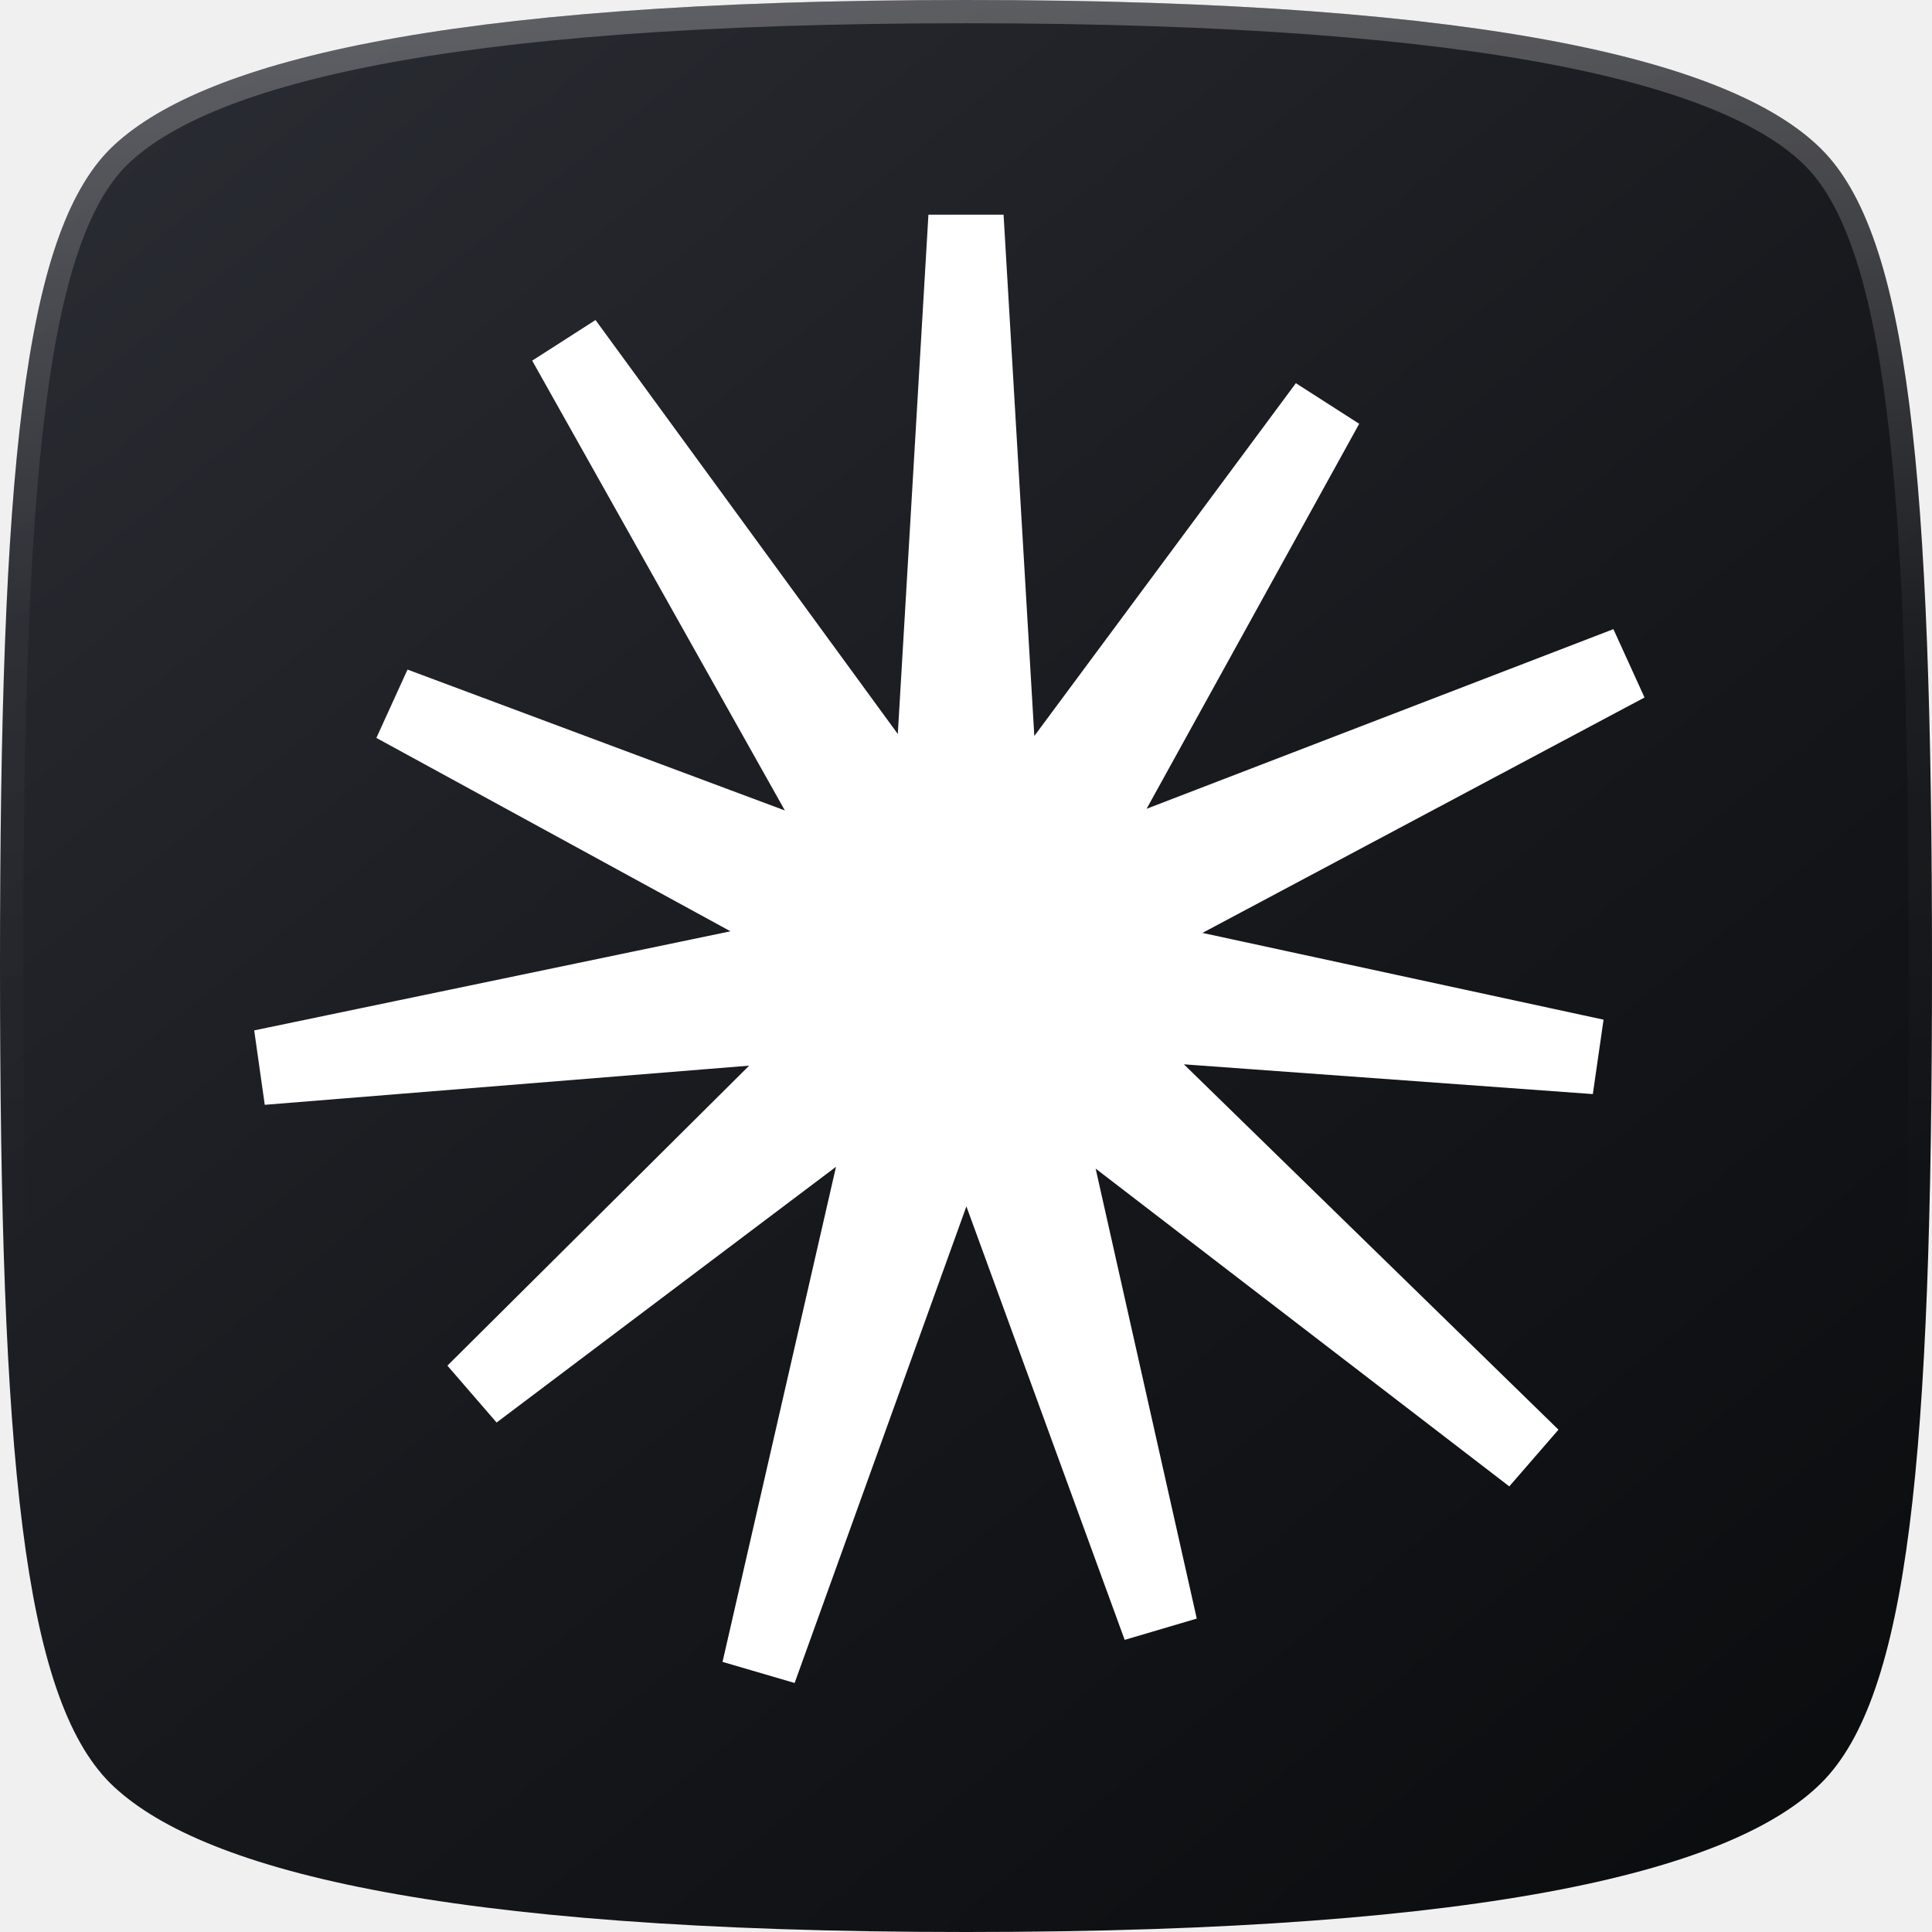
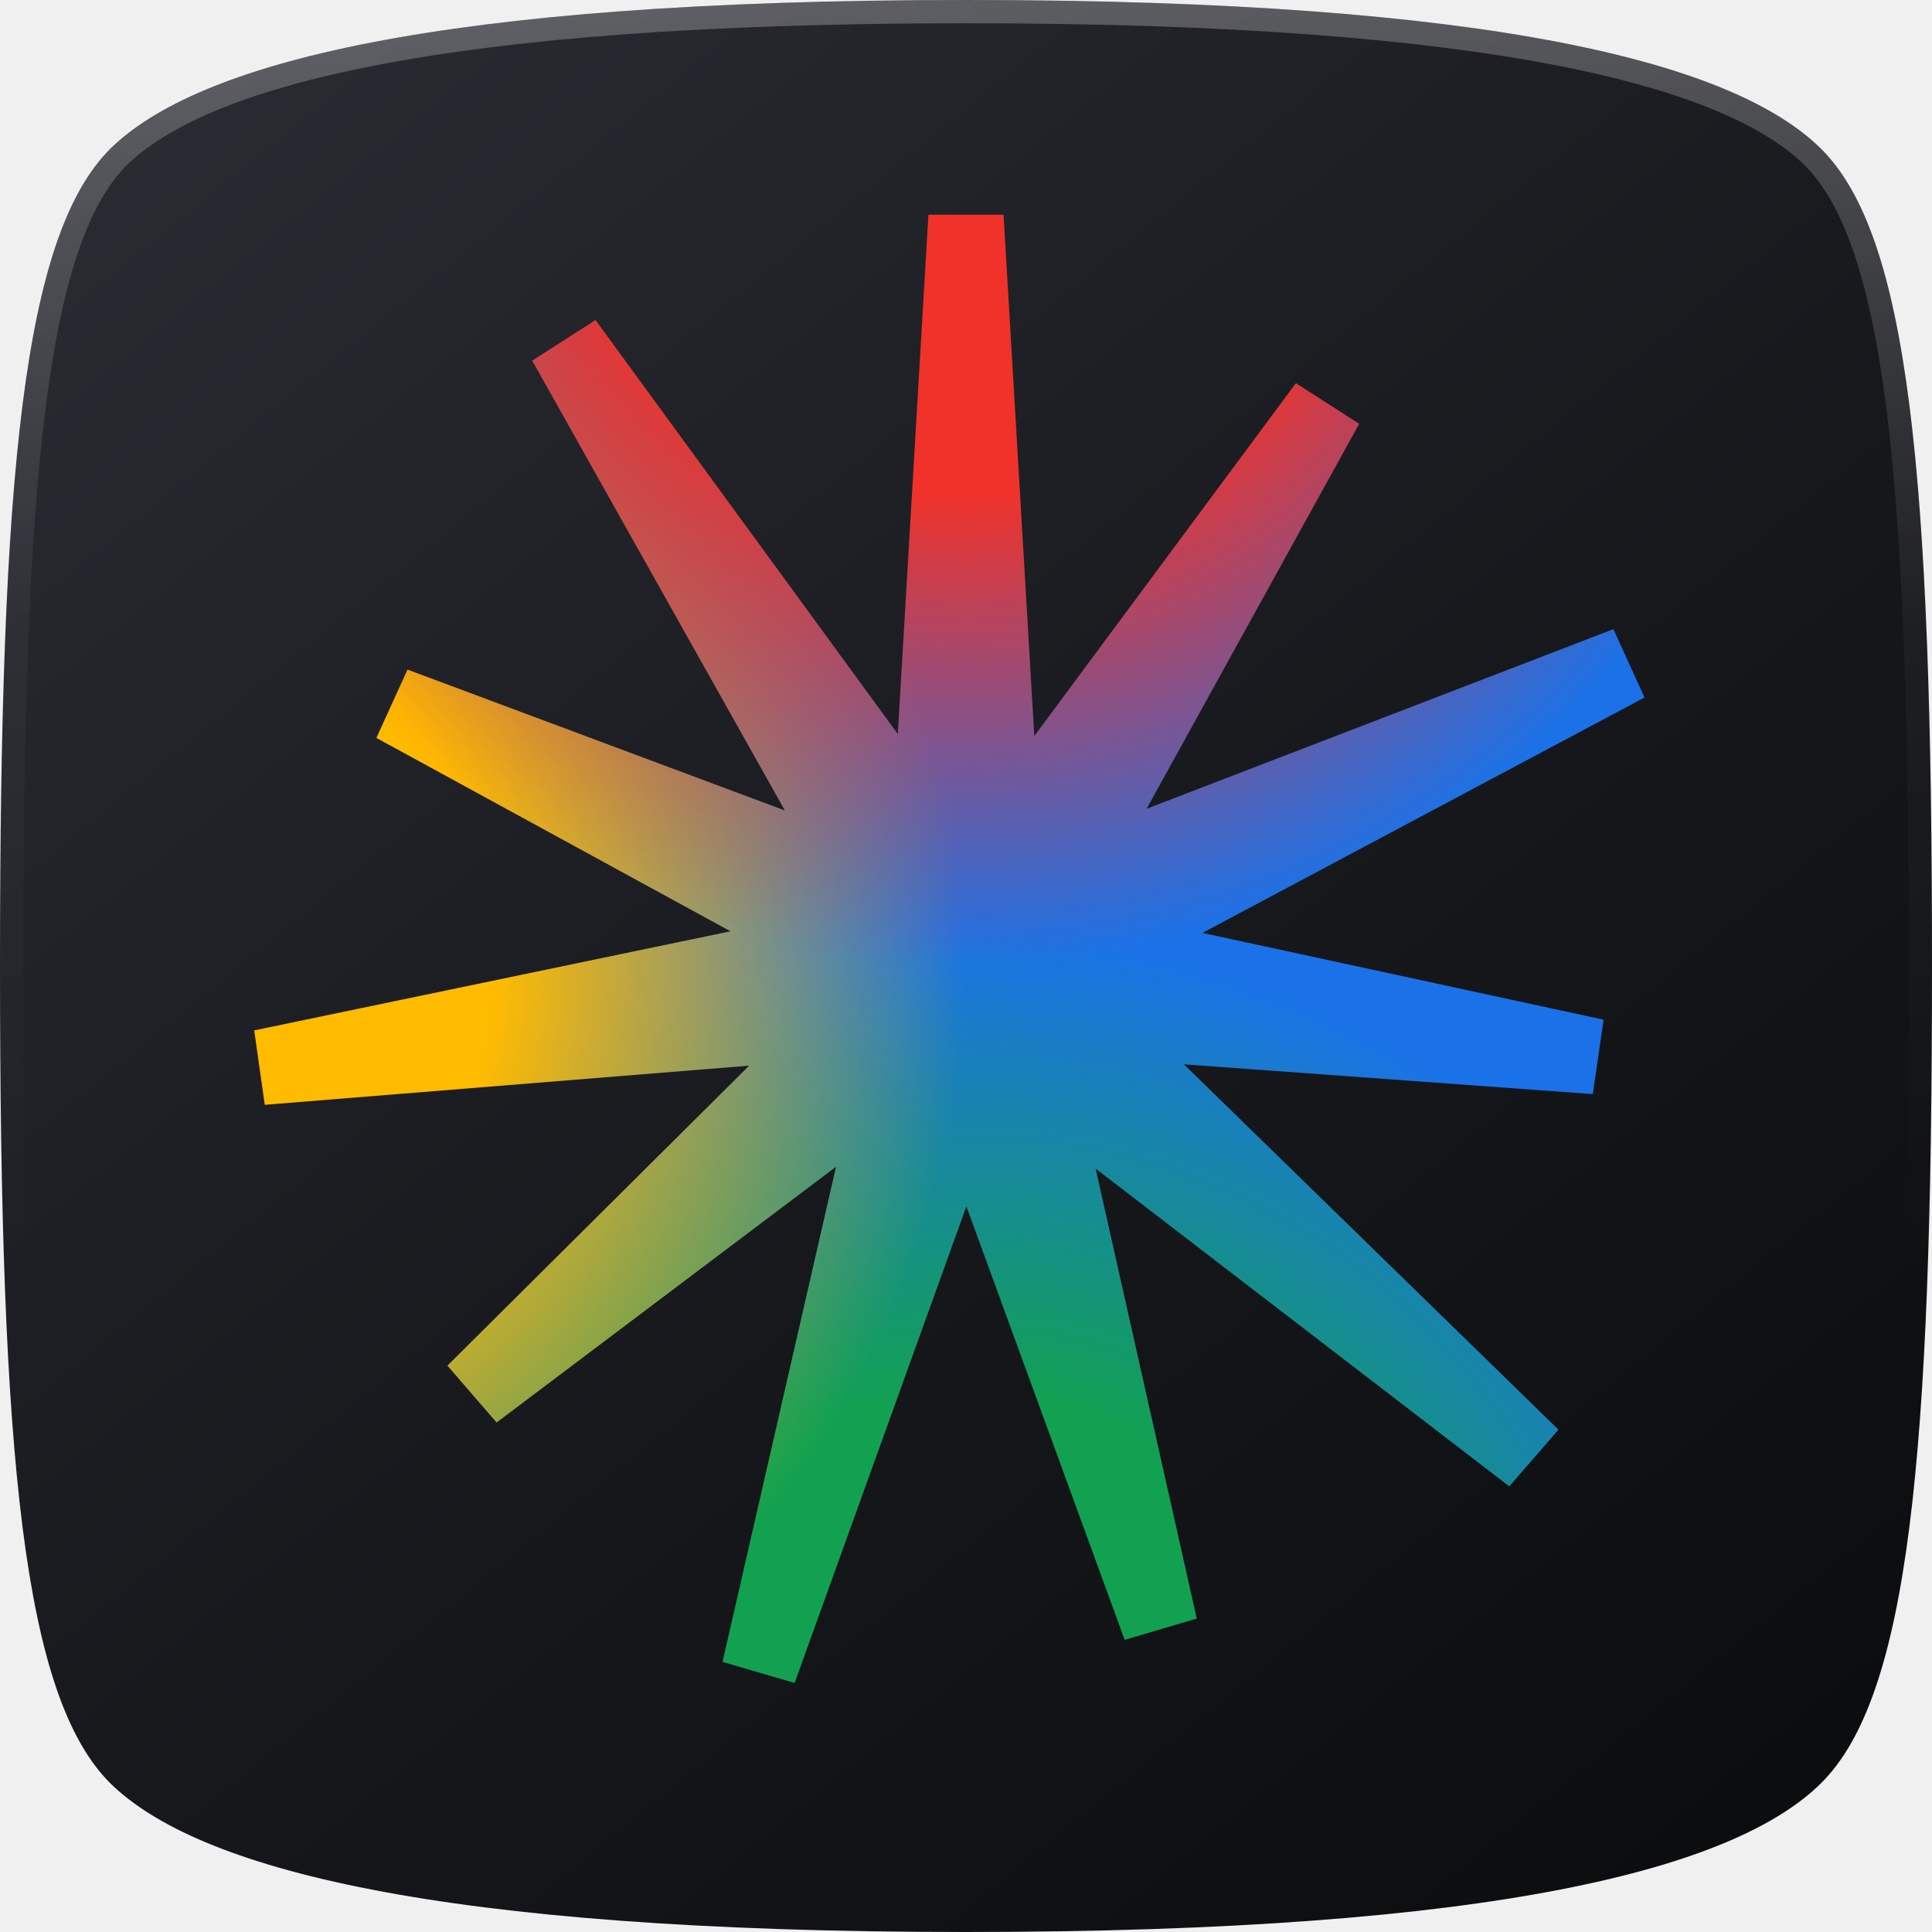
<svg xmlns="http://www.w3.org/2000/svg" viewBox="0 0 108 108" width="512" height="512">
  <defs>
    <clipPath id="sqc" clipPathUnits="objectBoundingBox">
      <path d="M.5,0 C.775,0 .898,.033 .943,.077 C.988,.122 1,.245 1,.5 C1,.755 .988,.878 .943,.923 C.898,.967 .775,1 .5,1 C.225,1 .102,.967 .057,.923 C.012,.878 0,.755 0,.5 C0,.245 .012,.122 .057,.077 C.102,.033 .225,0 .5,0 Z" />
    </clipPath>
    <path id="sqPath" d="M54,0 C83.7,0 97,3.56 101.8,8.32 C106.7,13.18 108,26.46 108,54 C108,81.54 106.7,94.82 101.8,99.68 C97,104.44 83.7,108 54,108 C24.3,108 11,104.44 6.16,99.68 C1.3,94.82 0,81.54 0,54 C0,26.46 1.3,13.18 6.16,8.32 C11,3.56 24.3,0 54,0 Z" />
    <linearGradient id="gTile1" gradientUnits="userSpaceOnUse" x1="10" y1="0" x2="98" y2="108">
      <stop offset="0" stop-color="#2A2C33" />
      <stop offset=".55" stop-color="#17181C" />
      <stop offset="1" stop-color="#0B0C0E" />
    </linearGradient>
    <linearGradient id="gEdge" gradientUnits="userSpaceOnUse" x1="54" y1="0" x2="54" y2="70">
      <stop offset="0" stop-color="#FFFFFF" stop-opacity=".26" />
      <stop offset=".5" stop-color="#FFFFFF" stop-opacity=".04" />
      <stop offset="1" stop-color="#FFFFFF" stop-opacity="0" />
    </linearGradient>
    <linearGradient id="gRed" gradientUnits="userSpaceOnUse" x1="24" y1="16" x2="88" y2="94">
      <stop offset="0" stop-color="#FF6178" />
      <stop offset=".5" stop-color="#E5334E" />
      <stop offset="1" stop-color="#A81232" />
    </linearGradient>
    <linearGradient id="gGlyph" gradientUnits="userSpaceOnUse" x1="54" y1="30" x2="54" y2="80">
      <stop offset="0" stop-color="#FFFFFF" />
      <stop offset="1" stop-color="#BFC4CC" />
    </linearGradient>
    <linearGradient id="gGlyphDim" gradientUnits="userSpaceOnUse" x1="54" y1="28" x2="54" y2="78">
      <stop offset="0" stop-color="#E2E6EB" />
      <stop offset="1" stop-color="#A9AFB9" />
    </linearGradient>
    <linearGradient id="gPpRed" x1="0" y1="0" x2="1" y2="1">
      <stop offset="0" stop-color="#FF6178" />
      <stop offset=".5" stop-color="#E5334E" />
      <stop offset="1" stop-color="#A81232" />
    </linearGradient>
    <linearGradient id="gPpWhite" x1="0" y1="0" x2="0" y2="1">
      <stop offset="0" stop-color="#FFFFFF" />
      <stop offset="1" stop-color="#BFC4CC" />
    </linearGradient>
    <radialGradient id="gemGreen" gradientUnits="userSpaceOnUse" cx="54" cy="100" r="48">
      <stop offset="0" stop-color="#12A150" stop-opacity="1" />
      <stop offset=".45" stop-color="#12A150" stop-opacity="1" />
      <stop offset="1" stop-color="#12A150" stop-opacity="0" />
    </radialGradient>
    <radialGradient id="gemYellow" gradientUnits="userSpaceOnUse" cx="6" cy="54" r="48">
      <stop offset="0" stop-color="#FFBB00" stop-opacity="1" />
      <stop offset=".45" stop-color="#FFBB00" stop-opacity="1" />
      <stop offset="1" stop-color="#FFBB00" stop-opacity="0" />
    </radialGradient>
    <radialGradient id="gemRed" gradientUnits="userSpaceOnUse" cx="54" cy="6" r="48">
      <stop offset="0" stop-color="#F0322A" stop-opacity="1" />
      <stop offset=".45" stop-color="#F0322A" stop-opacity="1" />
      <stop offset="1" stop-color="#F0322A" stop-opacity="0" />
    </radialGradient>
    <linearGradient id="orBase" gradientUnits="userSpaceOnUse" x1="8" y1="2" x2="100" y2="106">
      <stop offset="0" stop-color="#FFE93B" />
      <stop offset=".3" stop-color="#FFC400" />
      <stop offset=".64" stop-color="#FF8A00" />
      <stop offset="1" stop-color="#F0490A" />
    </linearGradient>
    <radialGradient id="orBloom" gradientUnits="userSpaceOnUse" cx="33" cy="28" r="56">
      <stop offset="0" stop-color="#FFF6B0" stop-opacity=".8" />
      <stop offset=".45" stop-color="#FFD84A" stop-opacity=".3" />
      <stop offset="1" stop-color="#FFD84A" stop-opacity="0" />
    </radialGradient>
    <linearGradient id="gS1" gradientUnits="userSpaceOnUse" x1="54" y1="18" x2="54" y2="92">
      <stop offset="0" stop-color="#FFFFFF" />
      <stop offset="1" stop-color="#D6DAE1" />
    </linearGradient>
    <linearGradient id="gS2" gradientUnits="userSpaceOnUse" x1="54" y1="18" x2="54" y2="92">
      <stop offset="0" stop-color="#C7CDD6" />
      <stop offset="1" stop-color="#9BA2AD" />
    </linearGradient>
    <linearGradient id="gS3" gradientUnits="userSpaceOnUse" x1="54" y1="18" x2="54" y2="92">
      <stop offset="0" stop-color="#848B96" />
      <stop offset="1" stop-color="#5E656F" />
    </linearGradient>
    <clipPath id="sqSelf" clipPathUnits="userSpaceOnUse">
      <use href="#sqPath" />
    </clipPath>
    <clipPath id="holder" clipPathUnits="userSpaceOnUse">
      <rect x="18" y="28" width="72" height="56" rx="9" />
    </clipPath>
    <linearGradient id="gHold" x1="0" y1="0" x2="1" y2="1">
      <stop offset="0" stop-color="#A81433" />
      <stop offset="1" stop-color="#67091E" />
    </linearGradient>
    <linearGradient id="gFlap" x1="0" y1="0" x2="0" y2="1">
      <stop offset="0" stop-color="#FFF1F4" />
      <stop offset="1" stop-color="#F8C9D5" />
    </linearGradient>
    <linearGradient id="gW1" x1="0" y1="0" x2="0" y2="1">
      <stop offset="0" stop-color="#FFFFFF" />
      <stop offset="1" stop-color="#EDEFF3" />
    </linearGradient>
    <linearGradient id="gW2" x1="0" y1="0" x2="0" y2="1">
      <stop offset="0" stop-color="#B2BAC5" />
      <stop offset="1" stop-color="#8F98A4" />
    </linearGradient>
    <linearGradient id="gPpOver" x1="0" y1="0" x2="0" y2="1">
      <stop offset="0" stop-color="#FEDCE3" />
      <stop offset="1" stop-color="#F0A6B5" />
    </linearGradient>
    <clipPath id="ppFront" clipPathUnits="userSpaceOnUse">
      <path transform="translate(13,12)" d="M0 0 L23 0 A15 15 0 0 1 23 30 L13 30 L13 50 L0 50 Z" />
    </clipPath>
    <clipPath id="cutA" clipPathUnits="userSpaceOnUse">
      <polygon points="144.5,-47.1 -34.5,155.1 115.7,288.1 294.7,85.9" />
    </clipPath>
    <clipPath id="cutB" clipPathUnits="userSpaceOnUse">
      <polygon points="144.5,-47.1 -34.5,155.1 -184.7,22.1 -5.7,-180.1" />
    </clipPath>
    <clipPath id="sqUser" clipPathUnits="userSpaceOnUse">
      <use href="#sqPath" />
    </clipPath>
  </defs>
  <g clip-path="url(#sqUser)">
    <rect width="108" height="108" fill="url(#gTile1)" />
    <defs>
      <mask id="mkCla" maskUnits="userSpaceOnUse" x="0" y="0" width="108" height="108">
        <path d="M58.40 51.00 L56.10 12.00 L51.90 12.00 L49.60 51.00 Z M59.32 53.86 L75.98 23.69 L72.44 21.42 L51.92 49.10 Z M58.56 56.76 L91.93 38.99 L90.19 35.17 L54.90 48.75 Z M56.34 58.78 L89.04 61.16 L89.64 57.00 L57.60 50.07 Z M53.39 59.29 L84.37 83.09 L87.12 79.92 L59.15 52.64 Z M50.62 58.12 L62.87 91.67 L66.90 90.48 L59.07 55.64 Z M48.93 55.64 L40.39 92.90 L44.42 94.08 L57.38 58.12 Z M48.85 52.64 L25.01 76.34 L27.76 79.52 L54.61 59.29 Z M50.40 50.07 L14.21 57.60 L14.80 61.76 L51.66 58.78 Z M53.10 48.75 L22.78 37.43 L21.04 41.25 L49.44 56.76 Z M56.08 49.10 L33.29 17.89 L29.75 20.16 L48.68 53.86 Z " fill="#fff" />
        <circle cx="54" cy="54" r="6.5" fill="#fff" />
      </mask>
    </defs>
    <g mask="url(#mkCla)">
-       <rect width="108" height="108" fill="#FFFFFF" />
+       <rect width="108" height="108" fill="#1B72E8" />
+       <rect width="108" height="108" fill="url(#gemGreen)" />
+       <rect width="108" height="108" fill="url(#gemYellow)" />
+       <rect width="108" height="108" fill="url(#gemRed)" />
    </g>
    <use href="#sqPath" fill="none" stroke="url(#gEdge)" stroke-width="2.6" />
  </g>
</svg>
